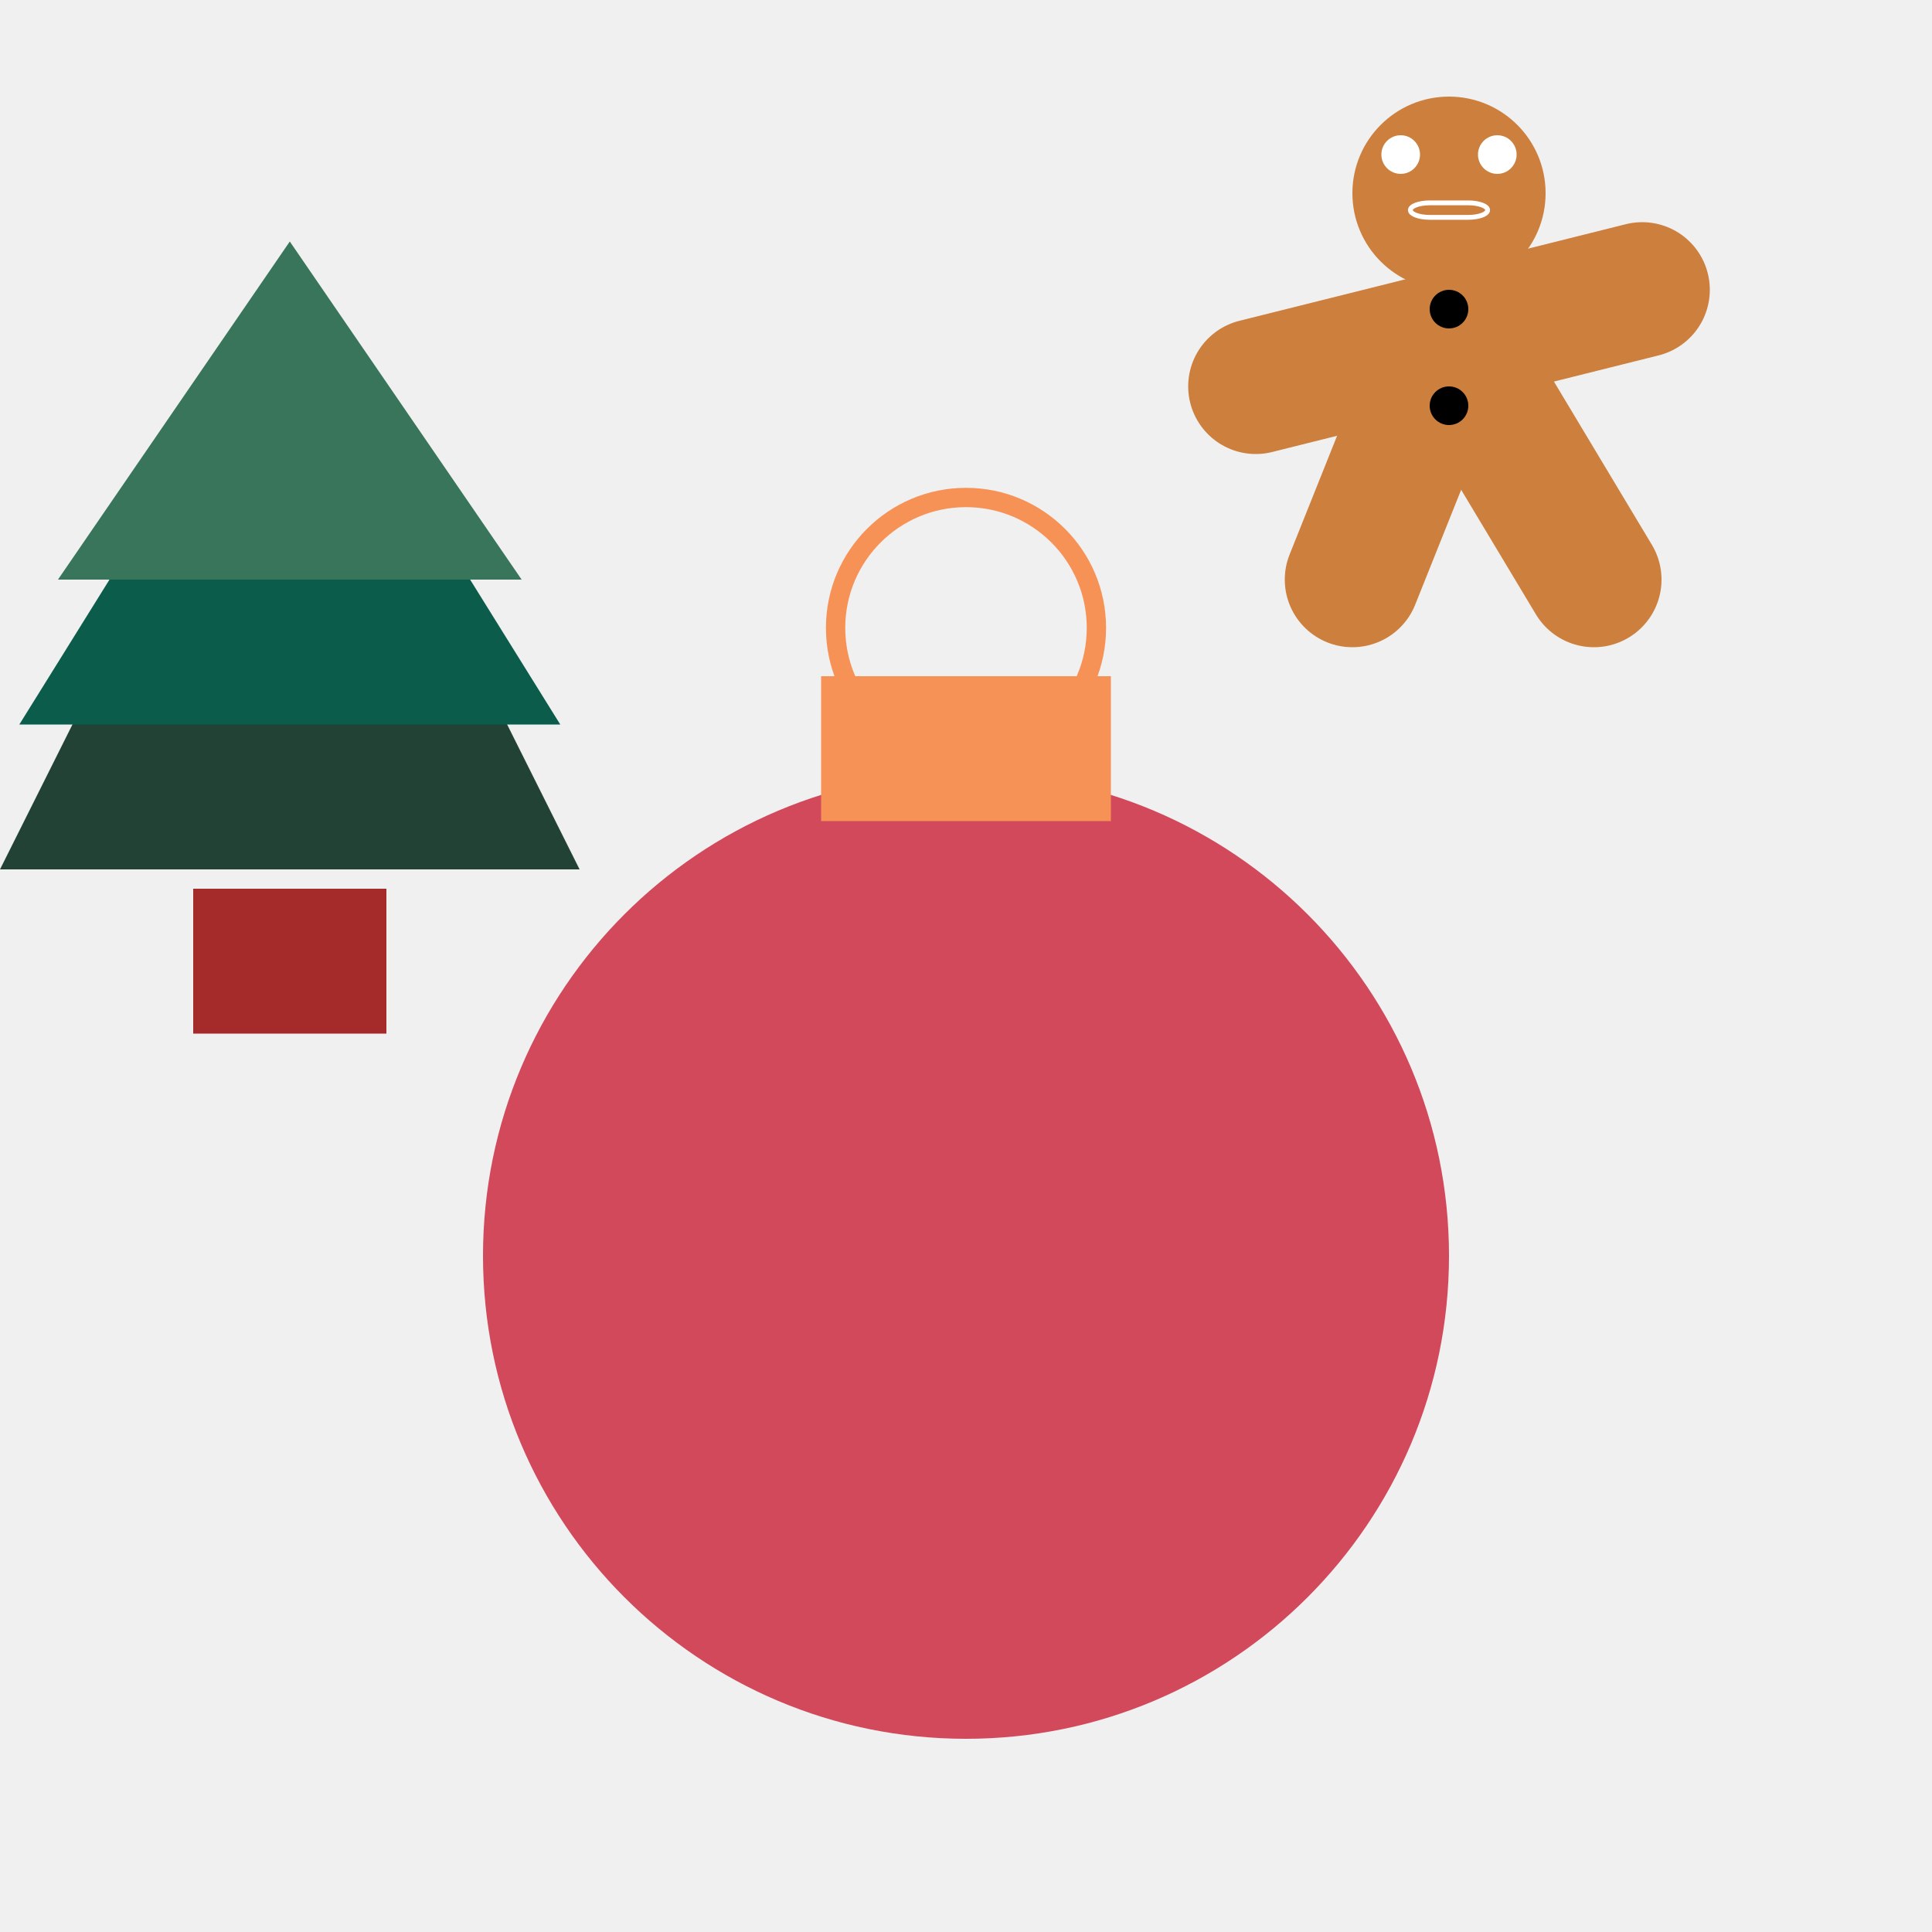
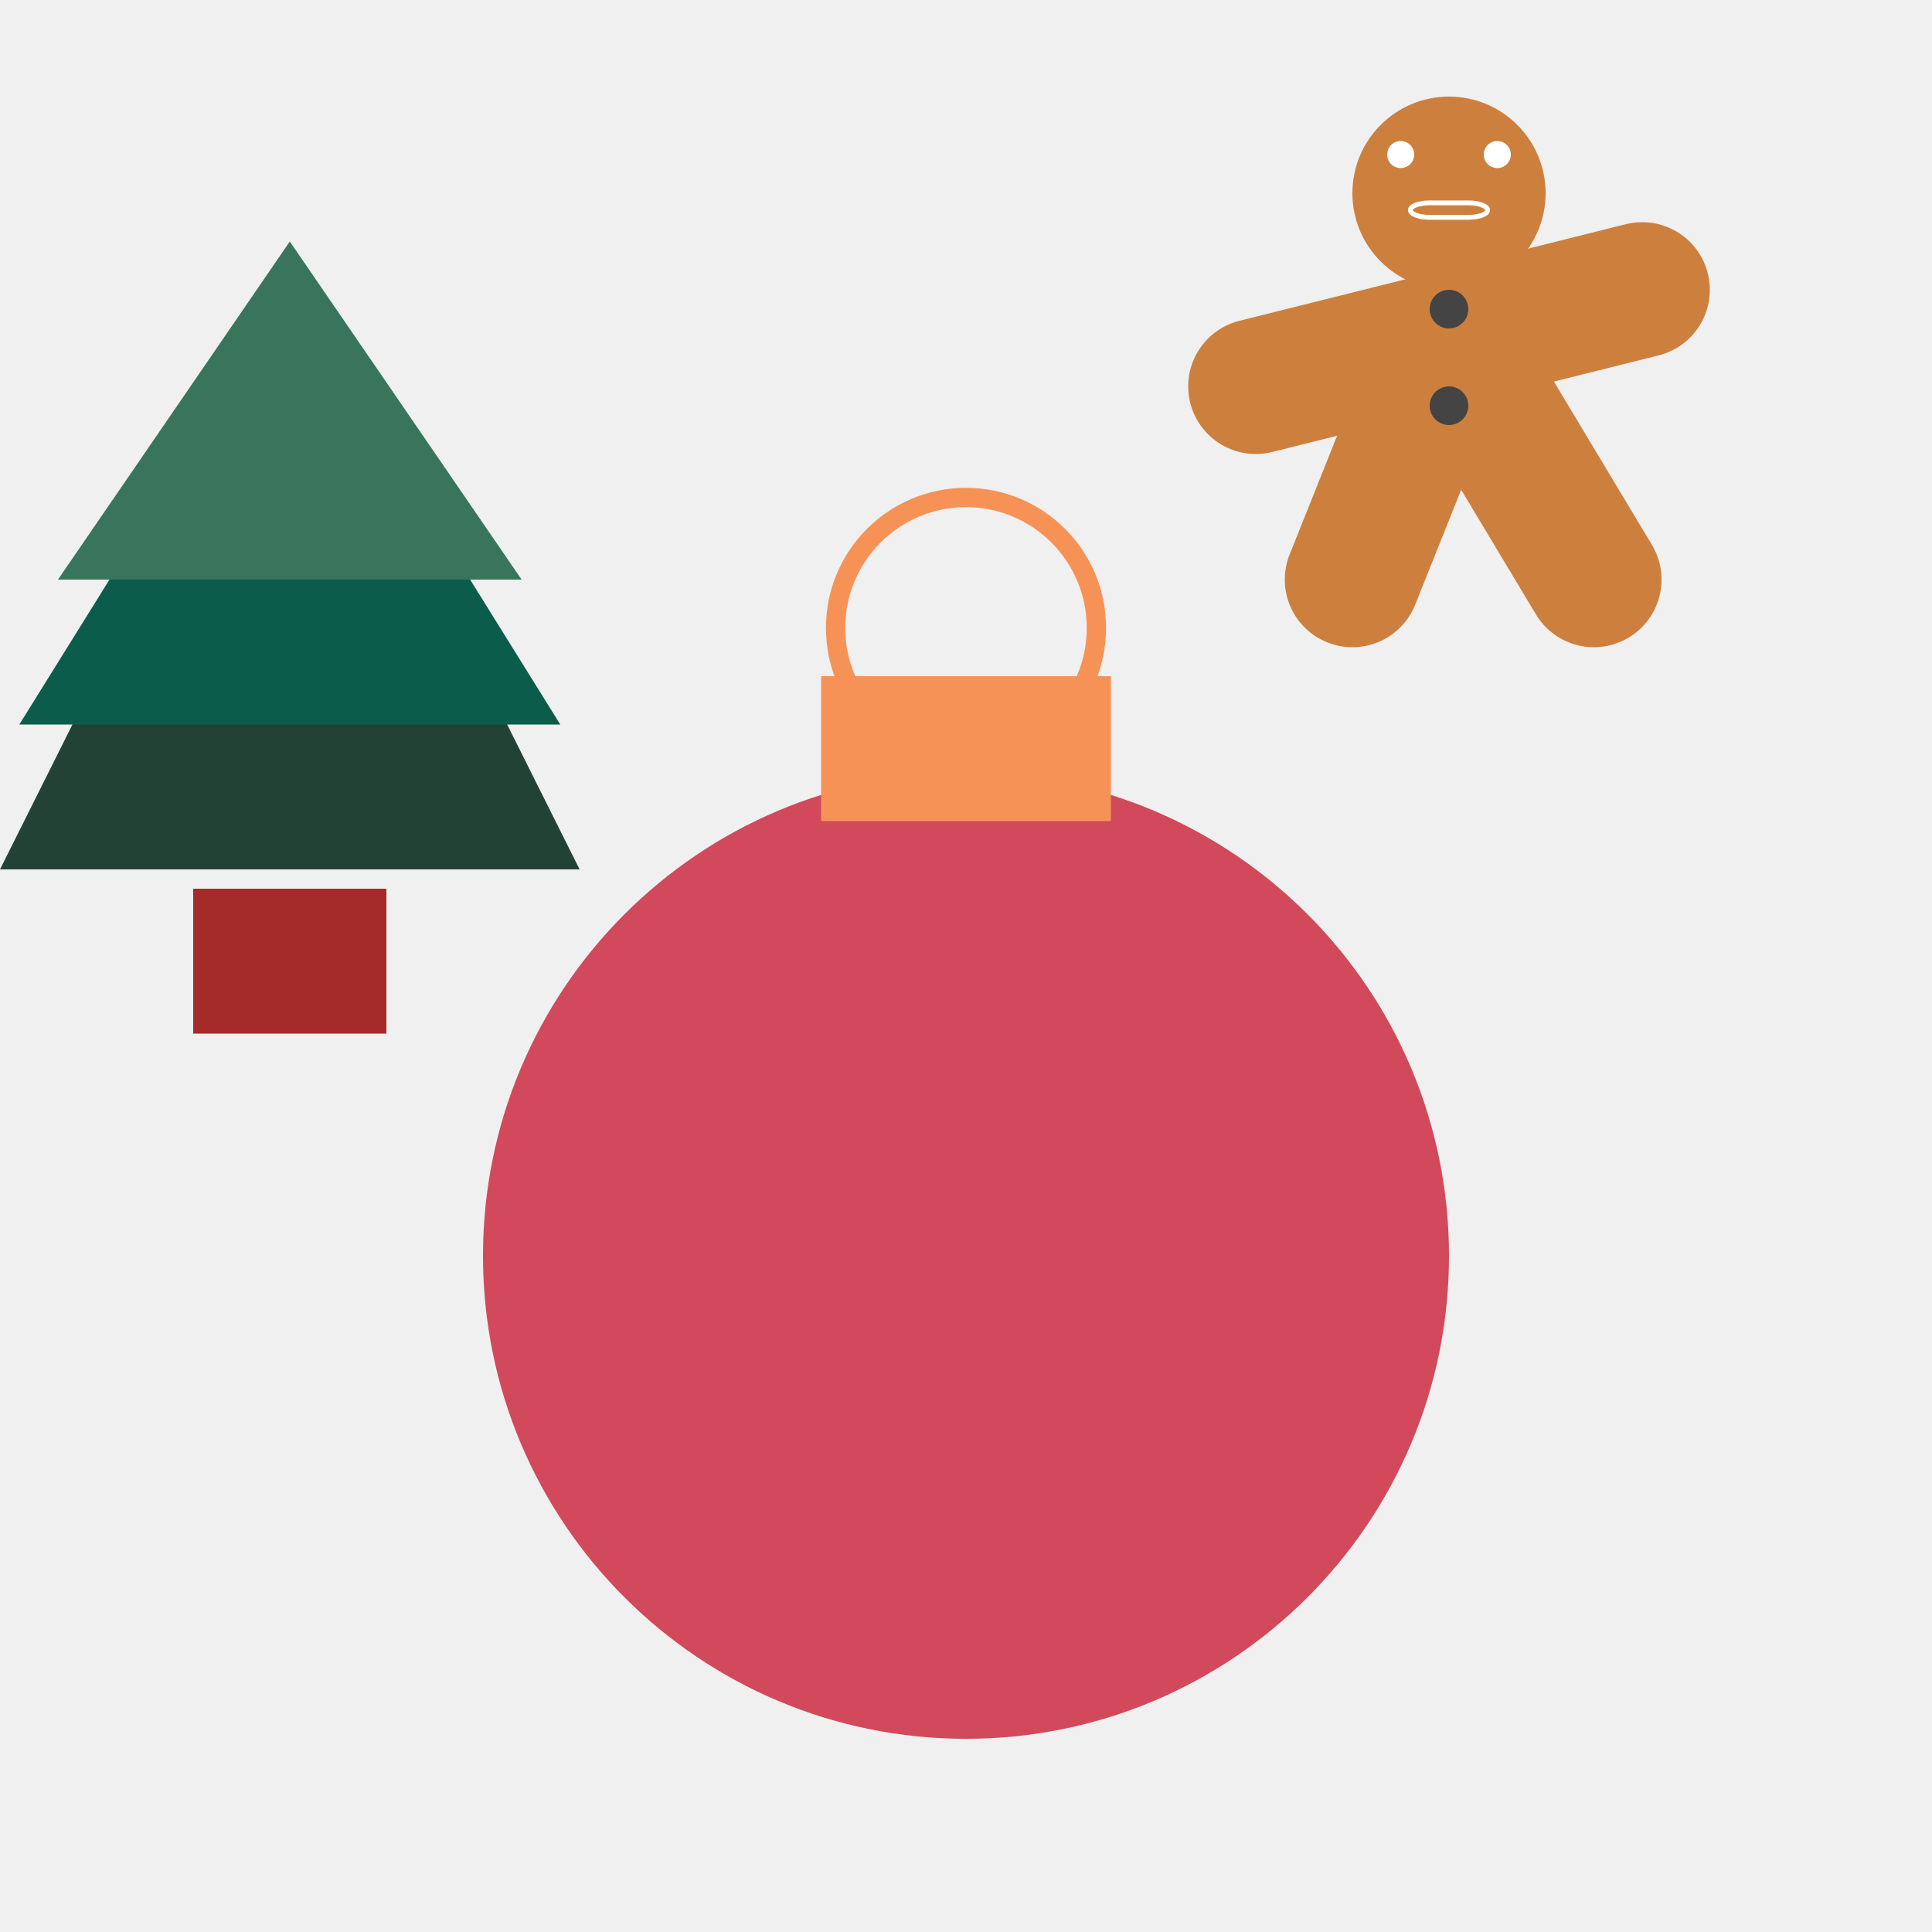
<svg width="100" height="100" viewBox="0 0 100 100">
+   <style type="text/css">
+         .eye {
+             fill: white;
+             r:0.7;
+         }
+ 
+         .mouth {
+             fill: none;
+             stroke: white;
+             stroke-width: 0.25px;
+         }
+ 
+         .head {
+             fill: #cd803d;
+         }
+ 
+         .button {
+             fill: #444;
+         }
+ 
+         .limb {
+             stroke: #cd803d;
+             stroke-width: 7px;
+             stroke-linecap: round;
+         }
+     </style>
  <g id="ornament">
    <g id="ornament-loop">
      <circle cx="50" cy="32.5" r="6.75" fill="none" stroke="#F79257" />
    </g>
    <g id="ornament-body">
      <circle cx="50" cy="65" r="25" fill="#D1495B" />
    </g>
    <g id="ornament-cap">
      <rect x="42.5" y="35" width="15" height="7.5" fill="#F79257" />
    </g>
  </g>
  <g id="tree">
    <polygon points="0,45 15,15 30,45" fill="#234236" />
    <polygon points="1,37.5 15,15 29,37.5" fill="#0C5C4C" />
    <polygon points="3,30 15,12.5 27,30" fill="#38755B" />
    <rect x="10" y="46" width="10" height="7.5" fill="brown" />
  </g>
  <g id="gingerbread-man">
-     <circle class="head" cx="75" cy="10" r="5" fill="#cd803d" />
-     <rect class="mouth" x="73" y="10.5" width="4" height="0.75" rx="1" fill="none" stroke="white" stroke-width="0.25px" />
-     <line class="limb" x1="65" x2="85" y1="20" y2="15" stroke="#cd803d" stroke-width="7px" stroke-linecap="round" />
-     <line class="limb" x1="70" x2="75" y1="30" y2="17.5" stroke="#cd803d" stroke-width="7px" stroke-linecap="round" />
-     <line class="limb" x1="75" x2="82.5" y1="17.5" y2="30" stroke="#cd803d" stroke-width="7px" stroke-linecap="round" />
-     <circle class="eye" cx="72.5" cy="8" r="1" fill="white" />
-     <circle class="eye" cx="77.5" cy="8" r="1" fill="white" />
+     <circle class="head" cx="75" cy="10" r="5" />
+     <rect class="mouth" x="73" y="10.5" width="4" height="0.75" rx="1" />
+     <line class="limb" x1="65" x2="85" y1="20" y2="15" />
+     <line class="limb" x1="70" x2="75" y1="30" y2="17.5" />
+     <line class="limb" x1="75" x2="82.5" y1="17.5" y2="30" />
+     <circle class="eye" cx="72.5" cy="8" />
+     <circle class="eye" cx="77.5" cy="8" />
    <circle class="button" cx="75" cy="16" r="1" />
    <circle class="button" cx="75" cy="21" r="1" />
  </g>
</svg>
